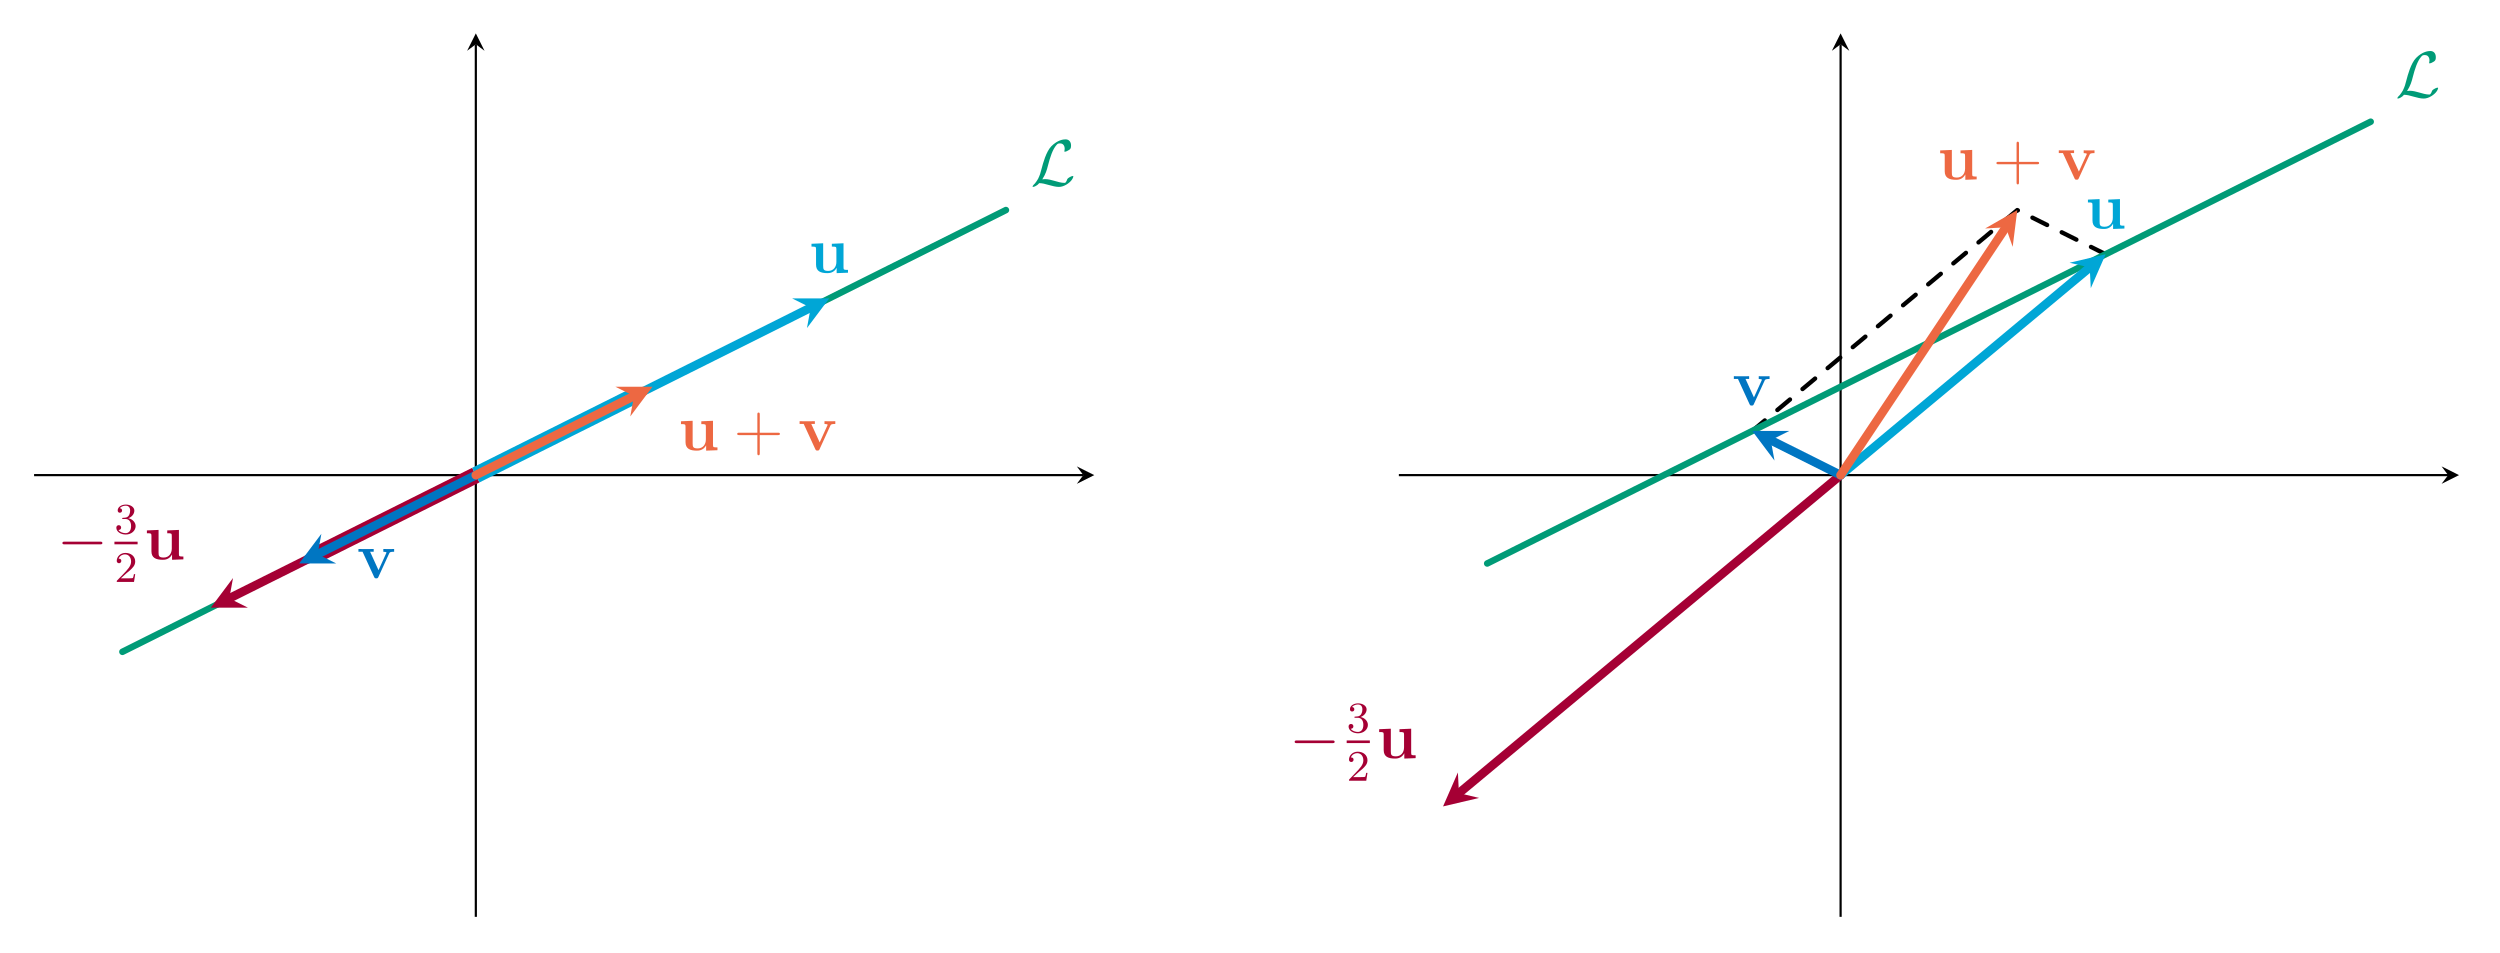
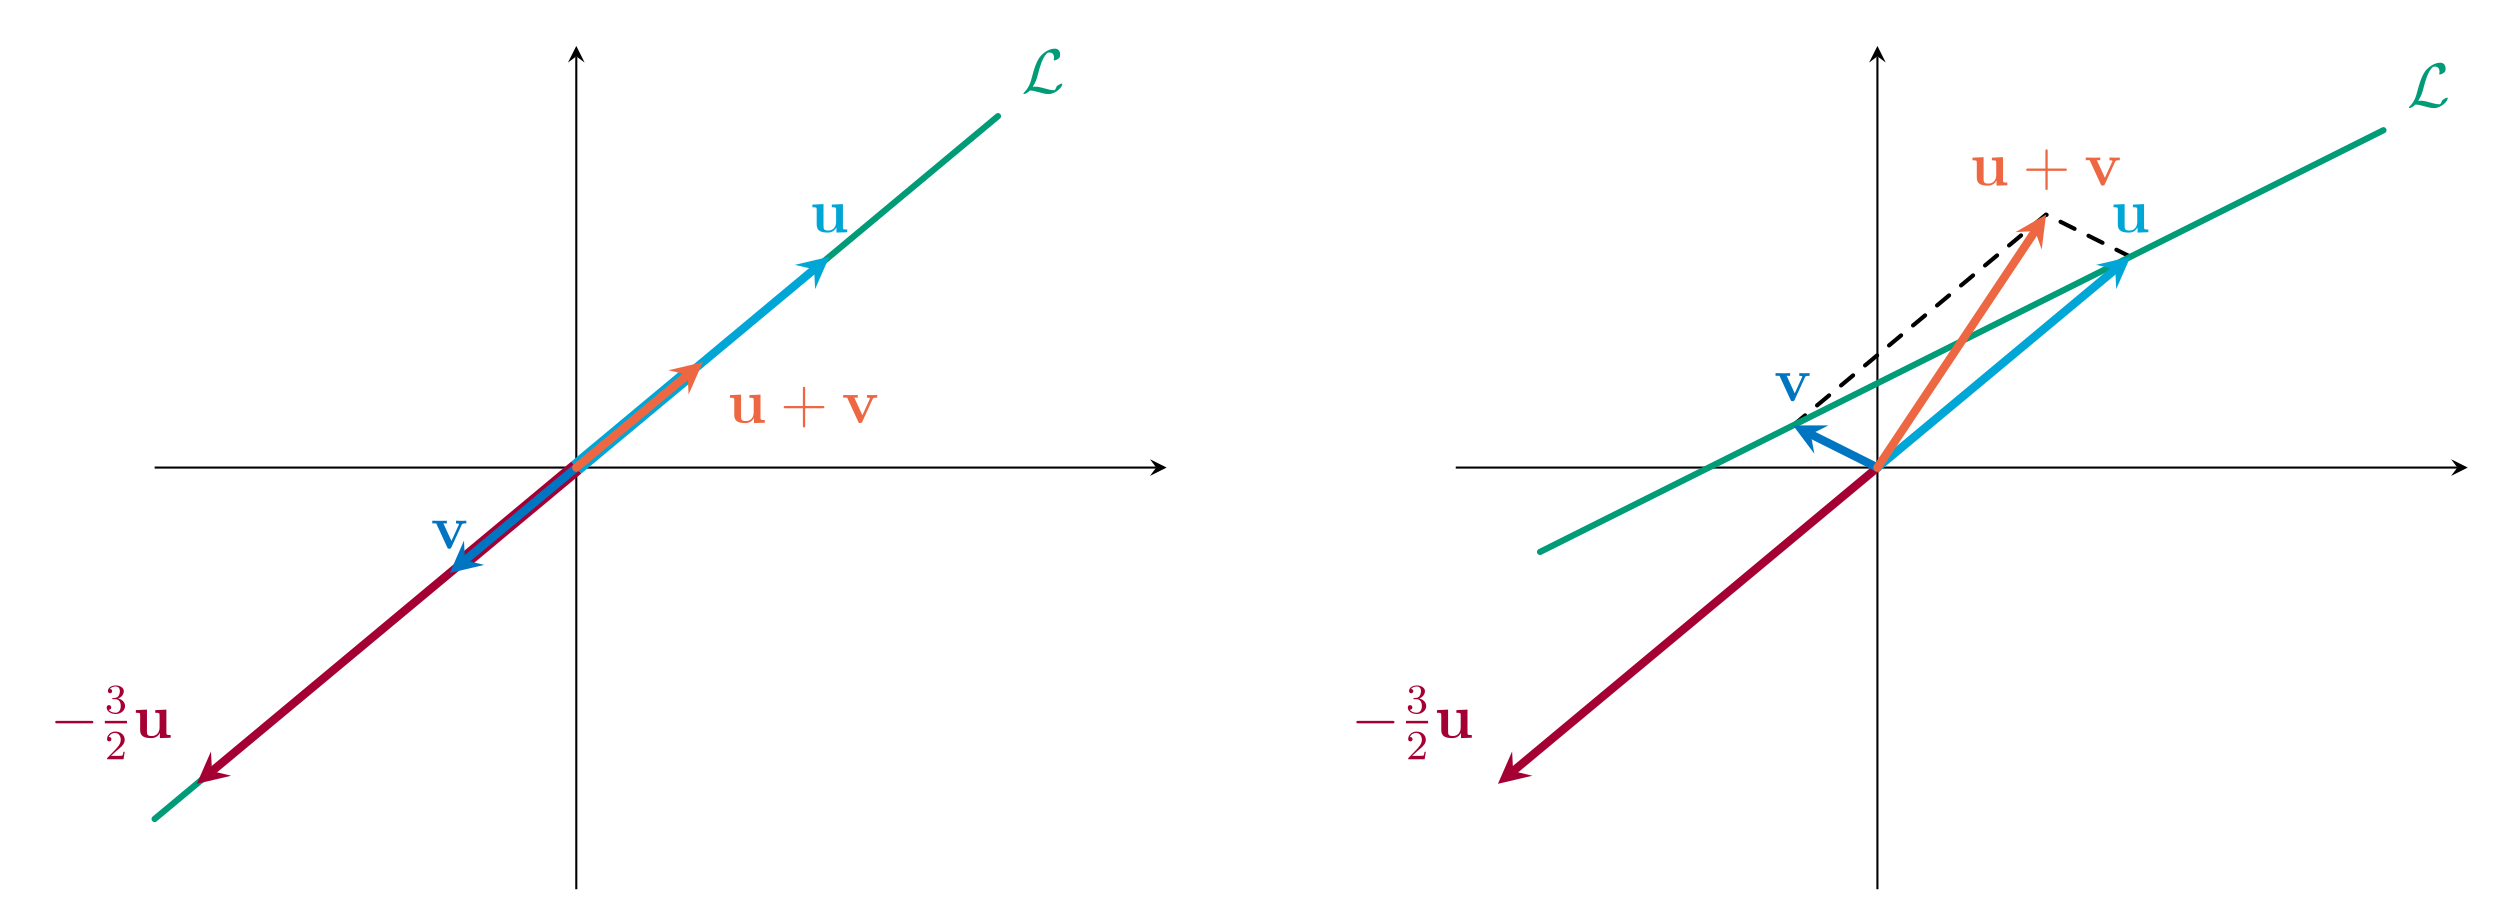
- <svg xmlns="http://www.w3.org/2000/svg" xmlns:xlink="http://www.w3.org/1999/xlink" width="455.047pt" height="173.365pt" viewBox="0 0 455.047 173.365" version="1.2">
+ <svg xmlns="http://www.w3.org/2000/svg" xmlns:xlink="http://www.w3.org/1999/xlink" version="1.1" width="478.466" height="176.055" viewBox="0 0 478.466 176.055">
  <defs>
-     <g>
-       <symbol overflow="visible" id="glyph0-0">
-         <path style="stroke:none;" d="" />
-       </symbol>
-       <symbol overflow="visible" id="glyph0-1">
-         <path style="stroke:none;" d="M 2.141 -1.109 C 2.781 -2.109 2.984 -2.875 3.141 -3.5 C 3.562 -5.141 4.016 -6.578 4.75 -7.391 C 4.891 -7.547 4.984 -7.656 5.375 -7.656 C 6.188 -7.656 6.219 -6.828 6.219 -6.672 C 6.219 -6.453 6.156 -6.281 6.156 -6.234 C 6.156 -6.141 6.234 -6.141 6.234 -6.141 C 6.422 -6.141 6.75 -6.281 7.047 -6.484 C 7.266 -6.656 7.375 -6.781 7.375 -7.266 C 7.375 -7.906 7.031 -8.391 6.375 -8.391 C 5.984 -8.391 4.938 -8.297 3.781 -7.125 C 2.828 -6.141 2.266 -4 2.031 -3.109 C 1.828 -2.281 1.719 -1.922 1.375 -1.203 C 1.281 -1.062 0.969 -0.531 0.812 -0.375 C 0.484 -0.078 0.375 0.125 0.375 0.188 C 0.375 0.219 0.391 0.266 0.469 0.266 C 0.531 0.266 0.781 0.219 1.078 0.016 C 1.281 -0.109 1.312 -0.125 1.578 -0.422 C 2.172 -0.406 2.594 -0.297 3.344 -0.078 C 3.953 0.078 4.562 0.266 5.172 0.266 C 6.125 0.266 7.109 -0.469 7.484 -0.984 C 7.734 -1.312 7.797 -1.609 7.797 -1.641 C 7.797 -1.719 7.734 -1.719 7.719 -1.719 C 7.531 -1.719 7.234 -1.594 7.031 -1.453 C 6.719 -1.25 6.688 -1.172 6.625 -0.969 C 6.562 -0.781 6.484 -0.688 6.438 -0.625 C 6.344 -0.469 6.328 -0.469 6.156 -0.469 C 5.578 -0.469 4.984 -0.656 4.203 -0.875 C 3.875 -0.969 3.219 -1.156 2.625 -1.156 C 2.469 -1.156 2.297 -1.141 2.141 -1.109 Z M 2.141 -1.109 " />
-       </symbol>
-       <symbol overflow="visible" id="glyph0-2">
-         <path style="stroke:none;" d="M 7.844 -2.734 C 8.047 -2.734 8.266 -2.734 8.266 -2.969 C 8.266 -3.219 8.047 -3.219 7.844 -3.219 L 1.406 -3.219 C 1.203 -3.219 0.984 -3.219 0.984 -2.969 C 0.984 -2.734 1.203 -2.734 1.406 -2.734 Z M 7.844 -2.734 " />
-       </symbol>
-       <symbol overflow="visible" id="glyph1-0">
-         <path style="stroke:none;" d="" />
-       </symbol>
-       <symbol overflow="visible" id="glyph1-1">
-         <path style="stroke:none;" d="M 2.016 -2.656 C 2.641 -2.656 3.031 -2.188 3.031 -1.359 C 3.031 -0.359 2.469 -0.078 2.047 -0.078 C 1.609 -0.078 1.016 -0.234 0.734 -0.656 C 1.031 -0.656 1.219 -0.828 1.219 -1.094 C 1.219 -1.344 1.047 -1.531 0.781 -1.531 C 0.578 -1.531 0.344 -1.391 0.344 -1.078 C 0.344 -0.328 1.156 0.172 2.062 0.172 C 3.125 0.172 3.859 -0.562 3.859 -1.359 C 3.859 -2.016 3.328 -2.625 2.531 -2.797 C 3.156 -3.016 3.625 -3.562 3.625 -4.188 C 3.625 -4.828 2.906 -5.281 2.078 -5.281 C 1.234 -5.281 0.594 -4.812 0.594 -4.219 C 0.594 -3.922 0.781 -3.797 0.984 -3.797 C 1.234 -3.797 1.391 -3.969 1.391 -4.203 C 1.391 -4.5 1.141 -4.609 0.969 -4.609 C 1.297 -5.047 1.906 -5.078 2.062 -5.078 C 2.266 -5.078 2.859 -5.016 2.859 -4.188 C 2.859 -3.641 2.641 -3.297 2.531 -3.172 C 2.281 -2.922 2.109 -2.906 1.625 -2.875 C 1.469 -2.875 1.406 -2.859 1.406 -2.766 C 1.406 -2.656 1.469 -2.656 1.609 -2.656 Z M 2.016 -2.656 " />
-       </symbol>
-       <symbol overflow="visible" id="glyph1-2">
-         <path style="stroke:none;" d="M 2.234 -1.625 C 2.359 -1.734 2.703 -2 2.828 -2.109 C 3.312 -2.562 3.781 -3 3.781 -3.719 C 3.781 -4.672 3 -5.281 2 -5.281 C 1.047 -5.281 0.422 -4.562 0.422 -3.844 C 0.422 -3.453 0.734 -3.406 0.844 -3.406 C 1.016 -3.406 1.25 -3.531 1.25 -3.828 C 1.25 -4.234 0.859 -4.234 0.766 -4.234 C 0.984 -4.812 1.531 -5.016 1.906 -5.016 C 2.656 -5.016 3.031 -4.391 3.031 -3.719 C 3.031 -2.891 2.453 -2.297 1.516 -1.328 L 0.516 -0.297 C 0.422 -0.219 0.422 -0.203 0.422 0 L 3.562 0 L 3.781 -1.422 L 3.547 -1.422 C 3.516 -1.266 3.453 -0.859 3.359 -0.719 C 3.312 -0.656 2.703 -0.656 2.578 -0.656 L 1.172 -0.656 Z M 2.234 -1.625 " />
-       </symbol>
-       <symbol overflow="visible" id="glyph2-0">
-         <path style="stroke:none;" d="" />
-       </symbol>
-       <symbol overflow="visible" id="glyph2-1">
-         <path style="stroke:none;" d="M 4.203 -5.266 L 4.203 -4.75 C 4.938 -4.75 5.031 -4.75 5.031 -4.281 L 5.031 -1.953 C 5.031 -1.047 4.484 -0.328 3.562 -0.328 C 2.672 -0.328 2.625 -0.625 2.625 -1.281 L 2.625 -5.359 L 0.5 -5.266 L 0.5 -4.75 C 1.234 -4.75 1.328 -4.75 1.328 -4.281 L 1.328 -1.469 C 1.328 -0.281 2.125 0.078 3.391 0.078 C 3.672 0.078 4.562 0.078 5.078 -0.891 L 5.078 0.078 L 7.141 0 L 7.141 -0.516 C 6.406 -0.516 6.328 -0.516 6.328 -0.969 L 6.328 -5.359 Z M 4.203 -5.266 " />
-       </symbol>
-       <symbol overflow="visible" id="glyph2-2">
-         <path style="stroke:none;" d="M 5.891 -4.5 C 5.984 -4.672 6.031 -4.781 6.781 -4.781 L 6.781 -5.281 C 6.344 -5.266 6.328 -5.266 5.828 -5.266 C 5.516 -5.266 5.484 -5.266 4.812 -5.281 L 4.812 -4.781 C 5.125 -4.781 5.391 -4.719 5.391 -4.625 C 5.391 -4.625 5.391 -4.609 5.328 -4.484 L 3.938 -1.422 L 2.406 -4.781 L 3.062 -4.781 L 3.062 -5.281 C 2.781 -5.266 1.953 -5.266 1.625 -5.266 C 1.281 -5.266 0.594 -5.266 0.281 -5.281 L 0.281 -4.781 L 1.031 -4.781 L 3.125 -0.219 C 3.234 0 3.266 0.062 3.531 0.062 C 3.734 0.062 3.828 0.031 3.922 -0.203 Z M 5.891 -4.5 " />
-       </symbol>
-       <symbol overflow="visible" id="glyph3-0">
-         <path style="stroke:none;" d="" />
-       </symbol>
-       <symbol overflow="visible" id="glyph3-1">
-         <path style="stroke:none;" d="M 4.75 -2.75 L 8.031 -2.75 C 8.203 -2.75 8.422 -2.75 8.422 -2.969 C 8.422 -3.188 8.219 -3.188 8.031 -3.188 L 4.75 -3.188 L 4.75 -6.484 C 4.75 -6.641 4.75 -6.859 4.531 -6.859 C 4.312 -6.859 4.312 -6.656 4.312 -6.484 L 4.312 -3.188 L 1.031 -3.188 C 0.859 -3.188 0.641 -3.188 0.641 -2.969 C 0.641 -2.75 0.844 -2.75 1.031 -2.75 L 4.312 -2.75 L 4.312 0.531 C 4.312 0.703 4.312 0.922 4.531 0.922 C 4.75 0.922 4.75 0.719 4.75 0.531 Z M 4.75 -2.75 " />
-       </symbol>
-     </g>
+     <path id="font_0_2" d="M.18 .093C.234 .177 .251 .241 .264 .294 .299 .432 .337 .552 .399 .621 .411 .634 .419 .643 .451 .643 .52 .643 .522 .574 .522 .56 .522 .542 .517 .528 .517 .523 .517 .516 .523 .516 .524 .516 .54 .516 .567 .527 .592 .545 .61 .559 .619 .569 .619 .61 .619 .664 .591 .705 .535 .705 .503 .705 .415 .697 .317 .598 .237 .516 .19 .336 .171 .261 .153 .192 .145 .161 .115 .101 .108 .089 .082 .045 .068 .032 .041 .007 .031-.011 .031-.016 .031-.018 .033-.022 .04-.022 .044-.022 .065-.018 .091-.001 .108 .009 .11 .011 .133 .035 .183 .034 .218 .025 .281 .007 .332-.007 .383-.022 .434-.022 .515-.022 .597 .039 .629 .083 .649 .11 .655 .135 .655 .138 .655 .145 .649 .145 .648 .145 .632 .145 .608 .134 .591 .122 .564 .105 .562 .099 .556 .082 .551 .066 .545 .058 .541 .052 .533 .04 .532 .04 .517 .04 .469 .04 .419 .055 .353 .073 .325 .081 .27 .097 .22 .097 .207 .097 .193 .096 .18 .093Z" />
+     <path id="font_0_1" d="M.659 .23C.676 .23 .694 .23 .694 .25 .694 .27 .676 .27 .659 .27H.118C.101 .27 .083 .27 .083 .25 .083 .23 .101 .23 .118 .23H.659Z" />
+     <path id="font_1_2" d="M.253 .334C.332 .334 .382 .276 .382 .17 .382 .045 .311 .009 .258 .009 .203 .009 .128 .028 .093 .081 .129 .081 .154 .104 .154 .137 .154 .169 .131 .192 .099 .192 .072 .192 .044 .175 .044 .135 .044 .04 .146-.021 .26-.021 .393-.021 .486 .07 .486 .17 .486 .254 .42 .33 .318 .352 .397 .38 .456 .448 .456 .528 .456 .608 .366 .665 .262 .665 .155 .665 .074 .607 .074 .531 .074 .494 .099 .478 .125 .478 .156 .478 .176 .5 .176 .529 .176 .566 .144 .58 .122 .581 .164 .636 .241 .639 .259 .639 .285 .639 .361 .631 .361 .528 .361 .458 .332 .416 .318 .4 .288 .369 .265 .367 .204 .363 .185 .362 .177 .361 .177 .348 .177 .334 .186 .334 .203 .334H.253Z" />
+     <path id="font_1_1" d="M.282 .204C.298 .219 .34 .252 .356 .266 .418 .323 .477 .378 .477 .469 .477 .588 .377 .665 .252 .665 .132 .665 .053 .574 .053 .485 .053 .436 .092 .429 .106 .429 .127 .429 .158 .444 .158 .482 .158 .534 .108 .534 .096 .534 .125 .607 .192 .632 .241 .632 .334 .632 .382 .553 .382 .469 .382 .365 .309 .289 .191 .168L.065 .038C.053 .027 .053 .025 .053 0H.448L.477 .179H.446C.443 .159 .435 .109 .423 .09 .417 .082 .341 .082 .325 .082H.147L.282 .204Z" />
+     <path id="font_2_1" d="M.353 .442V.399C.415 .399 .422 .399 .422 .36V.164C.422 .088 .377 .027 .299 .027 .224 .027 .22 .052 .22 .107V.45L.042 .442V.399C.104 .399 .111 .399 .111 .36V.123C.111 .023 .178-.006 .285-.006 .309-.006 .383-.006 .426 .075H.427V-.006L.6 0V.043C.538 .043 .531 .043 .531 .082V.45L.353 .442Z" />
+     <path id="font_2_2" d="M.495 .378C.502 .393 .506 .401 .569 .401V.444C.533 .442 .531 .442 .49 .442 .463 .442 .461 .442 .404 .444V.401C.431 .401 .453 .396 .453 .389 .453 .388 .453 .387 .448 .377L.331 .12 .202 .401H.257V.444C.234 .442 .164 .442 .137 .442 .108 .442 .05 .442 .024 .444V.401H.087L.263 .019C.272 0 .274-.005 .297-.005 .313-.005 .321-.003 .33 .017L.495 .378Z" />
+     <path id="font_3_1" d="M.399 .231H.675C.689 .231 .707 .231 .707 .249 .707 .268 .69 .268 .675 .268H.399V.544C.399 .558 .399 .576 .381 .576 .362 .576 .362 .559 .362 .544V.268H.086C.072 .268 .054 .268 .054 .25 .054 .231 .071 .231 .086 .231H.362V-.045C.362-.059 .362-.077 .38-.077 .399-.077 .399-.06 .399-.045V.231Z" />
  </defs>
-   <g id="surface1">
-     <path style="fill:none;stroke-width:0.399;stroke-linecap:butt;stroke-linejoin:miter;stroke:rgb(0%,0%,0%);stroke-opacity:1;stroke-miterlimit:10;" d="M -0 80.699 L 191.688 80.699 " transform="matrix(0.996351,0,0,-0.996351,6.20315,166.8847)" />
-     <path style=" stroke:none;fill-rule:nonzero;fill:rgb(0%,0%,0%);fill-opacity:1;" d="M 199.176 86.48 L 196 84.891 L 197.191 86.48 L 196 88.066 " />
-     <path style="fill:none;stroke-width:0.399;stroke-linecap:butt;stroke-linejoin:miter;stroke:rgb(0%,0%,0%);stroke-opacity:1;stroke-miterlimit:10;" d="M 80.701 0.002 L 80.701 159.408 " transform="matrix(0.996351,0,0,-0.996351,6.20315,166.8847)" />
-     <path style=" stroke:none;fill-rule:nonzero;fill:rgb(0%,0%,0%);fill-opacity:1;" d="M 86.609 6.074 L 85.02 9.25 L 86.609 8.059 L 88.195 9.25 " />
-     <path style="fill:none;stroke-width:1.196;stroke-linecap:round;stroke-linejoin:miter;stroke:rgb(0%,60.782%,46.666%);stroke-opacity:1;stroke-miterlimit:10;" d="M 16.141 48.421 L 22.865 51.781 L 29.588 55.145 L 36.316 58.508 L 43.04 61.868 L 49.764 65.232 L 56.491 68.596 L 63.215 71.956 L 69.939 75.32 L 76.666 78.684 L 83.39 82.044 L 96.838 88.771 L 103.565 92.131 L 110.289 95.495 L 117.013 98.855 L 123.741 102.219 L 130.464 105.583 L 137.188 108.942 L 143.916 112.306 L 150.64 115.67 L 157.363 119.03 L 164.091 122.394 L 170.815 125.758 L 177.539 129.118 " transform="matrix(0.996351,0,0,-0.996351,6.20315,166.8847)" />
-     <g style="fill:rgb(0%,60.782%,46.666%);fill-opacity:1;">
-       <use xlink:href="#glyph0-1" x="187.575" y="33.756" />
-     </g>
-     <path style="fill:none;stroke-width:1.594;stroke-linecap:round;stroke-linejoin:miter;stroke:rgb(64.705%,0%,20.392%);stroke-opacity:1;stroke-miterlimit:10;" d="M 80.701 80.699 L 78.682 79.691 L 76.666 78.684 L 74.647 77.672 L 72.628 76.665 L 70.613 75.657 L 68.594 74.645 L 66.579 73.638 L 62.541 71.623 L 60.526 70.611 L 58.506 69.604 L 56.491 68.596 L 54.472 67.585 L 52.453 66.577 L 50.438 65.569 L 48.419 64.558 L 46.404 63.55 L 42.366 61.535 L 40.35 60.524 L 38.331 59.516 L 36.316 58.508 L 34.297 57.497 L 35.665 58.183 " transform="matrix(0.996351,0,0,-0.996351,6.20315,166.8847)" />
-     <path style=" stroke:none;fill-rule:nonzero;fill:rgb(64.705%,0%,20.392%);fill-opacity:1;" d="M 38.367 110.602 L 45.113 110.602 L 41.738 108.914 L 42.414 105.203 " />
-     <g style="fill:rgb(64.705%,0%,20.392%);fill-opacity:1;">
-       <use xlink:href="#glyph0-2" x="10.373" y="101.813" />
-     </g>
-     <g style="fill:rgb(64.705%,0%,20.392%);fill-opacity:1;">
-       <use xlink:href="#glyph1-1" x="20.829" y="97.123" />
-     </g>
-     <path style="fill:none;stroke-width:0.478;stroke-linecap:butt;stroke-linejoin:miter;stroke:rgb(64.705%,0%,20.392%);stroke-opacity:1;stroke-miterlimit:10;" d="M -0 -0.001 L 4.234 -0.001 " transform="matrix(0.996351,0,0,-0.996351,20.82858,98.83499)" />
-     <g style="fill:rgb(64.705%,0%,20.392%);fill-opacity:1;">
-       <use xlink:href="#glyph1-2" x="20.829" y="105.921" />
-     </g>
-     <g style="fill:rgb(64.705%,0%,20.392%);fill-opacity:1;">
-       <use xlink:href="#glyph2-1" x="26.238" y="101.813" />
-     </g>
-     <path style="fill:none;stroke-width:2.989;stroke-linecap:butt;stroke-linejoin:miter;stroke:rgb(64.705%,0%,20.392%);stroke-opacity:1;stroke-miterlimit:10;" d="M 80.701 80.699 L 79.489 80.095 L 78.278 79.487 L 77.066 78.884 L 75.859 78.28 L 74.647 77.672 L 72.224 76.465 L 71.017 75.857 L 69.806 75.253 L 68.594 74.645 L 67.383 74.042 L 66.175 73.438 L 64.964 72.83 L 62.541 71.623 L 61.333 71.015 L 60.122 70.411 L 58.91 69.804 L 57.699 69.2 L 56.491 68.596 L 55.28 67.988 L 52.857 66.781 L 51.649 66.173 " transform="matrix(0.996351,0,0,-0.996351,6.20315,166.8847)" />
-     <path style="fill:none;stroke-width:1.594;stroke-linecap:round;stroke-linejoin:miter;stroke:rgb(0%,65.099%,83.922%);stroke-opacity:1;stroke-miterlimit:10;" d="M 80.701 80.699 L 91.459 86.078 L 94.148 87.426 L 96.838 88.771 L 99.531 90.116 L 118.358 99.529 L 121.051 100.874 L 137.188 108.942 L 139.878 110.291 L 142.571 111.636 L 141.873 111.287 " transform="matrix(0.996351,0,0,-0.996351,6.20315,166.8847)" />
-     <path style=" stroke:none;fill-rule:nonzero;fill:rgb(0%,65.099%,83.922%);fill-opacity:1;" d="M 150.934 54.316 L 144.184 54.316 L 147.559 56.004 L 146.883 59.715 " />
-     <g style="fill:rgb(0%,65.099%,83.922%);fill-opacity:1;">
-       <use xlink:href="#glyph2-1" x="147.208" y="49.638" />
-     </g>
-     <path style="fill:none;stroke-width:2.989;stroke-linecap:butt;stroke-linejoin:miter;stroke:rgb(0%,65.099%,83.922%);stroke-opacity:1;stroke-miterlimit:10;" d="M 80.701 80.699 L 81.908 81.306 L 84.331 82.514 L 85.543 83.122 L 86.754 83.725 L 87.962 84.333 L 90.385 85.541 L 91.596 86.148 L 92.803 86.752 L 94.015 87.356 L 95.226 87.964 L 96.438 88.567 L 97.645 89.175 L 100.068 90.383 L 101.28 90.99 L 102.487 91.594 L 103.699 92.198 L 104.91 92.805 L 106.122 93.409 L 107.329 94.017 L 109.752 95.224 " transform="matrix(0.996351,0,0,-0.996351,6.20315,166.8847)" />
-     <path style="fill:none;stroke-width:1.594;stroke-linecap:round;stroke-linejoin:miter;stroke:rgb(0%,46.274%,76.076%);stroke-opacity:1;stroke-miterlimit:10;" d="M 80.701 80.699 L 79.356 80.028 L 78.011 79.354 L 76.666 78.684 L 75.322 78.009 L 73.973 77.339 L 72.628 76.665 L 71.284 75.994 L 68.594 74.645 L 67.249 73.975 L 65.905 73.301 L 64.56 72.63 L 63.215 71.956 L 61.87 71.286 L 60.526 70.611 L 59.181 69.941 L 57.836 69.266 L 56.491 68.596 L 55.147 67.922 L 53.802 67.251 L 52.457 66.577 L 51.108 65.907 L 49.764 65.232 L 51.806 66.252 " transform="matrix(0.996351,0,0,-0.996351,6.20315,166.8847)" />
-     <path style=" stroke:none;fill-rule:nonzero;fill:rgb(0%,46.274%,76.076%);fill-opacity:1;" d="M 54.445 102.559 L 61.195 102.559 L 57.82 100.875 L 58.496 97.164 " />
-     <g style="fill:rgb(0%,46.274%,76.076%);fill-opacity:1;">
-       <use xlink:href="#glyph2-2" x="64.959" y="105.209" />
-     </g>
-     <path style="fill:none;stroke-width:1.594;stroke-linecap:round;stroke-linejoin:miter;stroke:rgb(92.94%,40.784%,25.882%);stroke-opacity:1;stroke-miterlimit:10;" d="M 80.701 80.699 L 82.045 81.373 L 83.39 82.044 L 84.735 82.718 L 86.08 83.388 L 87.424 84.063 L 88.769 84.733 L 90.114 85.407 L 91.459 86.078 L 94.148 87.426 L 95.493 88.097 L 96.838 88.771 L 98.183 89.442 L 99.531 90.116 L 100.876 90.786 L 102.221 91.461 L 103.565 92.131 L 104.91 92.805 L 106.255 93.476 L 107.6 94.15 L 108.944 94.821 L 110.289 95.495 L 111.634 96.165 L 109.591 95.146 " transform="matrix(0.996351,0,0,-0.996351,6.20315,166.8847)" />
-     <path style=" stroke:none;fill-rule:nonzero;fill:rgb(92.94%,40.784%,25.882%);fill-opacity:1;" d="M 118.77 70.398 L 112.023 70.398 L 115.395 72.086 L 114.723 75.797 " />
-     <g style="fill:rgb(92.94%,40.784%,25.882%);fill-opacity:1;">
-       <use xlink:href="#glyph2-1" x="123.45" y="81.948" />
-     </g>
-     <g style="fill:rgb(92.94%,40.784%,25.882%);fill-opacity:1;">
-       <use xlink:href="#glyph3-1" x="133.541" y="81.948" />
-     </g>
-     <g style="fill:rgb(92.94%,40.784%,25.882%);fill-opacity:1;">
-       <use xlink:href="#glyph2-2" x="145.26" y="81.948" />
-     </g>
-     <path style="fill:none;stroke-width:0.399;stroke-linecap:butt;stroke-linejoin:miter;stroke:rgb(0%,0%,0%);stroke-opacity:1;stroke-miterlimit:10;" d="M -0.001 80.699 L 191.687 80.699 " transform="matrix(0.996351,0,0,-0.996351,254.6183,166.8847)" />
-     <path style=" stroke:none;fill-rule:nonzero;fill:rgb(0%,0%,0%);fill-opacity:1;" d="M 447.59 86.48 L 444.414 84.891 L 445.605 86.48 L 444.414 88.066 " />
-     <path style="fill:none;stroke-width:0.399;stroke-linecap:butt;stroke-linejoin:miter;stroke:rgb(0%,0%,0%);stroke-opacity:1;stroke-miterlimit:10;" d="M 80.7 0.002 L 80.7 159.408 " transform="matrix(0.996351,0,0,-0.996351,254.6183,166.8847)" />
-     <path style=" stroke:none;fill-rule:nonzero;fill:rgb(0%,0%,0%);fill-opacity:1;" d="M 335.023 6.074 L 333.434 9.25 L 335.023 8.059 L 336.613 9.25 " />
-     <path style="fill:none;stroke-width:0.797;stroke-linecap:round;stroke-linejoin:miter;stroke:rgb(0%,0%,0%);stroke-opacity:1;stroke-dasharray:2.989,2.989;stroke-miterlimit:10;" d="M 129.119 121.049 L 112.978 129.118 " transform="matrix(0.996351,0,0,-0.996351,254.6183,166.8847)" />
-     <path style="fill:none;stroke-width:0.797;stroke-linecap:round;stroke-linejoin:miter;stroke:rgb(0%,0%,0%);stroke-opacity:1;stroke-dasharray:2.989,2.989;stroke-miterlimit:10;" d="M 64.559 88.771 L 112.978 129.118 " transform="matrix(0.996351,0,0,-0.996351,254.6183,166.8847)" />
-     <path style="fill:none;stroke-width:1.196;stroke-linecap:round;stroke-linejoin:miter;stroke:rgb(0%,60.782%,46.666%);stroke-opacity:1;stroke-miterlimit:10;" d="M 16.14 64.558 L 22.864 67.922 L 29.591 71.286 L 36.315 74.645 L 43.039 78.009 L 49.766 81.373 L 56.49 84.733 L 69.938 91.461 L 76.665 94.821 L 90.113 101.548 L 96.841 104.908 L 110.288 111.636 L 117.016 114.996 L 130.463 121.723 L 137.191 125.083 L 150.639 131.811 L 157.362 135.171 L 164.09 138.535 L 170.814 141.899 L 177.537 145.259 " transform="matrix(0.996351,0,0,-0.996351,254.6183,166.8847)" />
-     <g style="fill:rgb(0%,60.782%,46.666%);fill-opacity:1;">
-       <use xlink:href="#glyph0-1" x="435.99" y="17.675" />
-     </g>
-     <path style="fill:none;stroke-width:1.594;stroke-linecap:round;stroke-linejoin:miter;stroke:rgb(64.705%,0%,20.392%);stroke-opacity:1;stroke-miterlimit:10;" d="M 80.7 80.699 L 10.976 22.6 " transform="matrix(0.996351,0,0,-0.996351,254.6183,166.8847)" />
-     <path style=" stroke:none;fill-rule:nonzero;fill:rgb(64.705%,0%,20.392%);fill-opacity:1;" d="M 262.66 146.785 L 269.227 145.238 L 265.555 144.367 L 265.363 140.602 " />
-     <g style="fill:rgb(64.705%,0%,20.392%);fill-opacity:1;">
-       <use xlink:href="#glyph0-2" x="234.667" y="137.996" />
-     </g>
-     <g style="fill:rgb(64.705%,0%,20.392%);fill-opacity:1;">
-       <use xlink:href="#glyph1-1" x="245.123" y="133.305" />
-     </g>
-     <path style="fill:none;stroke-width:0.478;stroke-linecap:butt;stroke-linejoin:miter;stroke:rgb(64.705%,0%,20.392%);stroke-opacity:1;stroke-miterlimit:10;" d="M -0.002 0.002 L 4.232 0.002 " transform="matrix(0.996351,0,0,-0.996351,245.123,135.0175)" />
-     <g style="fill:rgb(64.705%,0%,20.392%);fill-opacity:1;">
-       <use xlink:href="#glyph1-2" x="245.123" y="142.103" />
-     </g>
-     <g style="fill:rgb(64.705%,0%,20.392%);fill-opacity:1;">
-       <use xlink:href="#glyph2-1" x="250.532" y="137.996" />
-     </g>
-     <path style="fill:none;stroke-width:1.594;stroke-linecap:round;stroke-linejoin:miter;stroke:rgb(0%,65.099%,83.922%);stroke-opacity:1;stroke-miterlimit:10;" d="M 80.7 80.699 L 126.21 118.626 " transform="matrix(0.996351,0,0,-0.996351,254.6183,166.8847)" />
-     <path style=" stroke:none;fill-rule:nonzero;fill:rgb(0%,65.099%,83.922%);fill-opacity:1;" d="M 383.266 46.277 L 376.699 47.824 L 380.367 48.691 L 380.562 52.457 " />
-     <g style="fill:rgb(0%,65.099%,83.922%);fill-opacity:1;">
-       <use xlink:href="#glyph2-1" x="379.543" y="41.598" />
-     </g>
-     <path style="fill:none;stroke-width:1.594;stroke-linecap:round;stroke-linejoin:miter;stroke:rgb(0%,46.274%,76.076%);stroke-opacity:1;stroke-miterlimit:10;" d="M 80.7 80.699 L 67.946 87.078 " transform="matrix(0.996351,0,0,-0.996351,254.6183,166.8847)" />
-     <path style=" stroke:none;fill-rule:nonzero;fill:rgb(0%,46.274%,76.076%);fill-opacity:1;" d="M 318.941 78.438 L 322.992 83.836 L 322.316 80.125 L 325.688 78.438 " />
-     <g style="fill:rgb(0%,46.274%,76.076%);fill-opacity:1;">
-       <use xlink:href="#glyph2-2" x="315.312" y="73.759" />
-     </g>
-     <path style="fill:none;stroke-width:1.594;stroke-linecap:round;stroke-linejoin:miter;stroke:rgb(92.94%,40.784%,25.882%);stroke-opacity:1;stroke-miterlimit:10;" d="M 80.7 80.699 L 110.88 125.969 " transform="matrix(0.996351,0,0,-0.996351,254.6183,166.8847)" />
-     <path style=" stroke:none;fill-rule:nonzero;fill:rgb(92.94%,40.784%,25.882%);fill-opacity:1;" d="M 367.184 38.238 L 361.328 41.586 L 365.094 41.375 L 366.348 44.93 " />
-     <g style="fill:rgb(92.94%,40.784%,25.882%);fill-opacity:1;">
-       <use xlink:href="#glyph2-1" x="352.649" y="32.647" />
-     </g>
-     <g style="fill:rgb(92.94%,40.784%,25.882%);fill-opacity:1;">
-       <use xlink:href="#glyph3-1" x="362.741" y="32.647" />
-     </g>
-     <g style="fill:rgb(92.94%,40.784%,25.882%);fill-opacity:1;">
-       <use xlink:href="#glyph2-2" x="374.459" y="32.647" />
-     </g>
-   </g>
+   <path transform="matrix(1,0,0,-1,29.595,170.186)" stroke-width=".199" stroke-linecap="butt" stroke-miterlimit="10" stroke-linejoin="miter" fill="none" stroke="#7f807f" d="" />
+   <path transform="matrix(1,0,0,-1,29.595,170.186)" stroke-width=".199" stroke-linecap="butt" stroke-miterlimit="10" stroke-linejoin="miter" fill="none" stroke="#7f807f" d="" />
+   <path transform="matrix(1,0,0,-1,29.595,170.186)" stroke-width=".399" stroke-linecap="butt" stroke-miterlimit="10" stroke-linejoin="miter" fill="none" stroke="#000000" d="M0 80.7H191.687" />
+   <path transform="matrix(1,0,0,-1,221.2818,89.4863)" d="M1.993 0-1.196 1.594 0 0-1.196-1.594" />
+   <path transform="matrix(1,0,0,-1,29.595,170.186)" stroke-width=".399" stroke-linecap="butt" stroke-miterlimit="10" stroke-linejoin="miter" fill="none" stroke="#000000" d="M80.7 0V159.407" />
+   <path transform="matrix(0,-1,-1,-0,110.2947,10.77911)" d="M1.993 0-1.196 1.594 0 0-1.196-1.594" />
+   <path transform="matrix(1,0,0,-1,29.595,170.186)" stroke-width="2.989" stroke-linecap="butt" stroke-miterlimit="10" stroke-linejoin="miter" fill="none" stroke="#00a6d6" d="M80.7 80.7 81.574 81.428 82.448 82.157 83.322 82.885 84.197 83.614 85.071 84.342 85.945 85.071 86.819 85.799 87.694 86.528 88.568 87.256 89.442 87.985 90.316 88.714 91.191 89.442 92.065 90.171 92.939 90.899 93.813 91.628 94.688 92.356 95.562 93.085 96.436 93.813 97.31 94.542 98.185 95.27 99.059 95.999 99.933 96.728 100.807 97.456 101.682 98.185" />
+   <path transform="matrix(1,0,0,-1,29.595,170.186)" stroke-width="2.989" stroke-linecap="butt" stroke-miterlimit="10" stroke-linejoin="miter" fill="none" stroke="#a50034" d="M59.718 63.215 60.592 63.943 61.466 64.672 62.34 65.4 63.215 66.129 64.089 66.858 64.963 67.586 65.837 68.315 66.712 69.043 67.586 69.772 68.46 70.5 69.334 71.229 70.209 71.957 71.083 72.686 71.957 73.414 72.831 74.143 73.706 74.871 74.58 75.6 75.454 76.328 76.328 77.057 77.203 77.786 78.077 78.514 78.951 79.243 79.825 79.971 80.7 80.7" />
+   <path transform="matrix(1,0,0,-1,29.595,170.186)" stroke-width="1.196" stroke-linecap="round" stroke-miterlimit="10" stroke-linejoin="miter" fill="none" stroke="#009b77" d="M0 13.45 6.725 19.054 13.45 24.659 20.175 30.262 26.9 35.866 33.625 41.471 40.35 47.075 47.075 52.679 53.8 58.283 60.525 63.887 67.25 69.491 73.975 75.095 80.7 80.7 87.425 86.304 94.149 91.908 100.874 97.512 107.599 103.116 114.324 108.72 121.049 114.324 127.774 119.928 134.499 125.532 141.224 131.136 147.949 136.741 154.674 142.345 161.399 147.949" />
+   <use data-text="L" xlink:href="#font_0_2" transform="matrix(11.9552,0,0,-11.9552,195.492,17.73999)" fill="#009b77" />
+   <path transform="matrix(1,0,0,-1,29.595,170.186)" stroke-width="1.594" stroke-linecap="round" stroke-miterlimit="10" stroke-linejoin="miter" fill="none" stroke="#a50034" d="M80.7 80.7 10.978 22.598" />
+   <path transform="matrix(-.76819,.64015,.64015,.76819,40.5732,147.5876)" d="M3.786 0-2.271 3.029 0 0-2.271-3.029" fill="#a50034" />
+   <use data-text="−" xlink:href="#font_0_1" transform="matrix(11.9552,0,0,-11.9552,9.570999,141.191)" fill="#a50034" />
+   <use data-text="3" xlink:href="#font_1_2" transform="matrix(7.9701,0,0,-7.9701,20.065,136.483)" fill="#a50034" />
+   <path transform="matrix(1,0,0,-1,20.065,138.202)" stroke-width=".478" stroke-linecap="butt" stroke-miterlimit="10" stroke-linejoin="miter" fill="none" stroke="#a50034" d="M0 0H4.234" />
+   <use data-text="2" xlink:href="#font_1_1" transform="matrix(7.9701,0,0,-7.9701,20.065,145.313)" fill="#a50034" />
+   <use data-text="u" xlink:href="#font_2_1" transform="matrix(11.9552,0,0,-11.9552,25.495,141.191)" fill="#a50034" />
+   <path transform="matrix(1,0,0,-1,29.595,170.186)" stroke-width="1.594" stroke-linecap="round" stroke-miterlimit="10" stroke-linejoin="miter" fill="none" stroke="#00a6d6" d="M80.7 80.7 126.211 118.626" />
+   <path transform="matrix(.76819,-.64015,-.64015,-.76819,155.8063,51.55994)" d="M3.786 0-2.271 3.029 0 0-2.271-3.029" fill="#00a6d6" />
+   <use data-text="u" xlink:href="#font_2_1" transform="matrix(11.9552,0,0,-11.9552,154.977,44.43999)" fill="#00a6d6" />
+   <path transform="matrix(1,0,0,-1,29.595,170.186)" stroke-width="1.594" stroke-linecap="round" stroke-miterlimit="10" stroke-linejoin="miter" fill="none" stroke="#0076c2" d="M80.7 80.7 59.398 62.948" />
+   <path transform="matrix(-.76819,.64015,.64015,.76819,88.99301,107.2377)" d="M3.786 0-2.271 3.029 0 0-2.271-3.029" fill="#0076c2" />
+   <use data-text="v" xlink:href="#font_2_2" transform="matrix(11.9552,0,0,-11.9552,82.442,104.964)" fill="#0076c2" />
+   <path transform="matrix(1,0,0,-1,29.595,170.186)" stroke-width="1.594" stroke-linecap="round" stroke-miterlimit="10" stroke-linejoin="miter" fill="none" stroke="#ed6842" d="M80.7 80.7 102.001 98.451" />
+   <path transform="matrix(.76819,-.64015,-.64015,-.76819,131.5964,71.73486)" d="M3.786 0-2.271 3.029 0 0-2.271-3.029" fill="#ed6842" />
+   <use data-text="u" xlink:href="#font_2_1" transform="matrix(11.9552,0,0,-11.9552,139.202,80.90199)" fill="#ed6842" />
+   <use data-text="+" xlink:href="#font_3_1" transform="matrix(11.9552,0,0,-11.9552,149.331,80.90199)" fill="#ed6842" />
+   <use data-text="v" xlink:href="#font_2_2" transform="matrix(11.9552,0,0,-11.9552,161.092,80.90199)" fill="#ed6842" />
+   <path transform="matrix(1,0,0,-1,278.613,170.186)" stroke-width=".199" stroke-linecap="butt" stroke-miterlimit="10" stroke-linejoin="miter" fill="none" stroke="#7f807f" d="" />
+   <path transform="matrix(1,0,0,-1,278.613,170.186)" stroke-width=".199" stroke-linecap="butt" stroke-miterlimit="10" stroke-linejoin="miter" fill="none" stroke="#7f807f" d="" />
+   <path transform="matrix(1,0,0,-1,278.613,170.186)" stroke-width=".399" stroke-linecap="butt" stroke-miterlimit="10" stroke-linejoin="miter" fill="none" stroke="#000000" d="M0 80.7H191.687" />
+   <path transform="matrix(1,0,0,-1,470.2998,89.4863)" d="M1.993 0-1.196 1.594 0 0-1.196-1.594" />
+   <path transform="matrix(1,0,0,-1,278.613,170.186)" stroke-width=".399" stroke-linecap="butt" stroke-miterlimit="10" stroke-linejoin="miter" fill="none" stroke="#000000" d="M80.7 0V159.407" />
+   <path transform="matrix(0,-1,-1,-0,359.3127,10.77911)" d="M1.993 0-1.196 1.594 0 0-1.196-1.594" />
+   <path transform="matrix(1,0,0,-1,278.613,170.186)" stroke-width=".797" stroke-linecap="round" stroke-dasharray="2.989,2.989" stroke-miterlimit="10" stroke-linejoin="miter" fill="none" stroke="#000000" d="M129.12 121.05 112.98 129.12" />
+   <path transform="matrix(1,0,0,-1,278.613,170.186)" stroke-width=".797" stroke-linecap="round" stroke-dasharray="2.989,2.989" stroke-miterlimit="10" stroke-linejoin="miter" fill="none" stroke="#000000" d="M64.56 88.77 112.98 129.12" />
+   <path transform="matrix(1,0,0,-1,278.613,170.186)" stroke-width="1.196" stroke-linecap="round" stroke-miterlimit="10" stroke-linejoin="miter" fill="none" stroke="#009b77" d="M16.14 64.56 22.865 67.922 29.59 71.285 36.315 74.647 43.04 78.01 49.765 81.372 56.49 84.735 63.215 88.097 69.94 91.46 76.665 94.822 83.39 98.185 90.115 101.547 96.84 104.909 103.564 108.272 110.289 111.634 117.014 114.996 123.739 118.359 130.464 121.722 137.189 125.084 143.914 128.447 150.639 131.809 157.364 135.171 164.089 138.534 170.814 141.897 177.539 145.259" />
+   <use data-text="L" xlink:href="#font_0_2" transform="matrix(11.9552,0,0,-11.9552,460.649,20.42999)" fill="#009b77" />
+   <path transform="matrix(1,0,0,-1,278.613,170.186)" stroke-width="1.594" stroke-linecap="round" stroke-miterlimit="10" stroke-linejoin="miter" fill="none" stroke="#a50034" d="M80.7 80.7 10.978 22.598" />
+   <path transform="matrix(-.76819,.64015,.64015,.76819,289.5912,147.5876)" d="M3.786 0-2.271 3.029 0 0-2.271-3.029" fill="#a50034" />
+   <use data-text="−" xlink:href="#font_0_1" transform="matrix(11.9552,0,0,-11.9552,258.589,141.191)" fill="#a50034" />
+   <use data-text="3" xlink:href="#font_1_2" transform="matrix(7.9701,0,0,-7.9701,269.083,136.483)" fill="#a50034" />
+   <path transform="matrix(1,0,0,-1,269.0831,138.202)" stroke-width=".478" stroke-linecap="butt" stroke-miterlimit="10" stroke-linejoin="miter" fill="none" stroke="#a50034" d="M0 0H4.234" />
+   <use data-text="2" xlink:href="#font_1_1" transform="matrix(7.9701,0,0,-7.9701,269.0831,145.313)" fill="#a50034" />
+   <use data-text="u" xlink:href="#font_2_1" transform="matrix(11.9552,0,0,-11.9552,274.512,141.191)" fill="#a50034" />
+   <path transform="matrix(1,0,0,-1,278.613,170.186)" stroke-width="1.594" stroke-linecap="round" stroke-miterlimit="10" stroke-linejoin="miter" fill="none" stroke="#00a6d6" d="M80.7 80.7 126.211 118.626" />
+   <path transform="matrix(.76819,-.64015,-.64015,-.76819,404.8243,51.55994)" d="M3.786 0-2.271 3.029 0 0-2.271-3.029" fill="#00a6d6" />
+   <use data-text="u" xlink:href="#font_2_1" transform="matrix(11.9552,0,0,-11.9552,403.995,44.43999)" fill="#00a6d6" />
+   <path transform="matrix(1,0,0,-1,278.613,170.186)" stroke-width="1.594" stroke-linecap="round" stroke-miterlimit="10" stroke-linejoin="miter" fill="none" stroke="#0076c2" d="M80.7 80.7 67.946 87.077" />
+   <path transform="matrix(-.89436,-.44717,-.44717,.89436,346.5587,83.10925)" d="M3.786 0-2.271 3.029 0 0-2.271-3.029" fill="#0076c2" />
+   <use data-text="v" xlink:href="#font_2_2" transform="matrix(11.9552,0,0,-11.9552,339.529,76.719)" fill="#0076c2" />
+   <path transform="matrix(1,0,0,-1,278.613,170.186)" stroke-width="1.594" stroke-linecap="round" stroke-miterlimit="10" stroke-linejoin="miter" fill="none" stroke="#ed6842" d="M80.7 80.7 110.88 125.97" />
+   <path transform="matrix(.55467,-.83202,-.83202,-.55467,389.4927,44.21634)" d="M3.786 0-2.271 3.029 0 0-2.271-3.029" fill="#ed6842" />
+   <use data-text="u" xlink:href="#font_2_1" transform="matrix(11.9552,0,0,-11.9552,377.004,35.45699)" fill="#ed6842" />
+   <use data-text="+" xlink:href="#font_3_1" transform="matrix(11.9552,0,0,-11.9552,387.132,35.45699)" fill="#ed6842" />
+   <use data-text="v" xlink:href="#font_2_2" transform="matrix(11.9552,0,0,-11.9552,398.894,35.45699)" fill="#ed6842" />
</svg>
